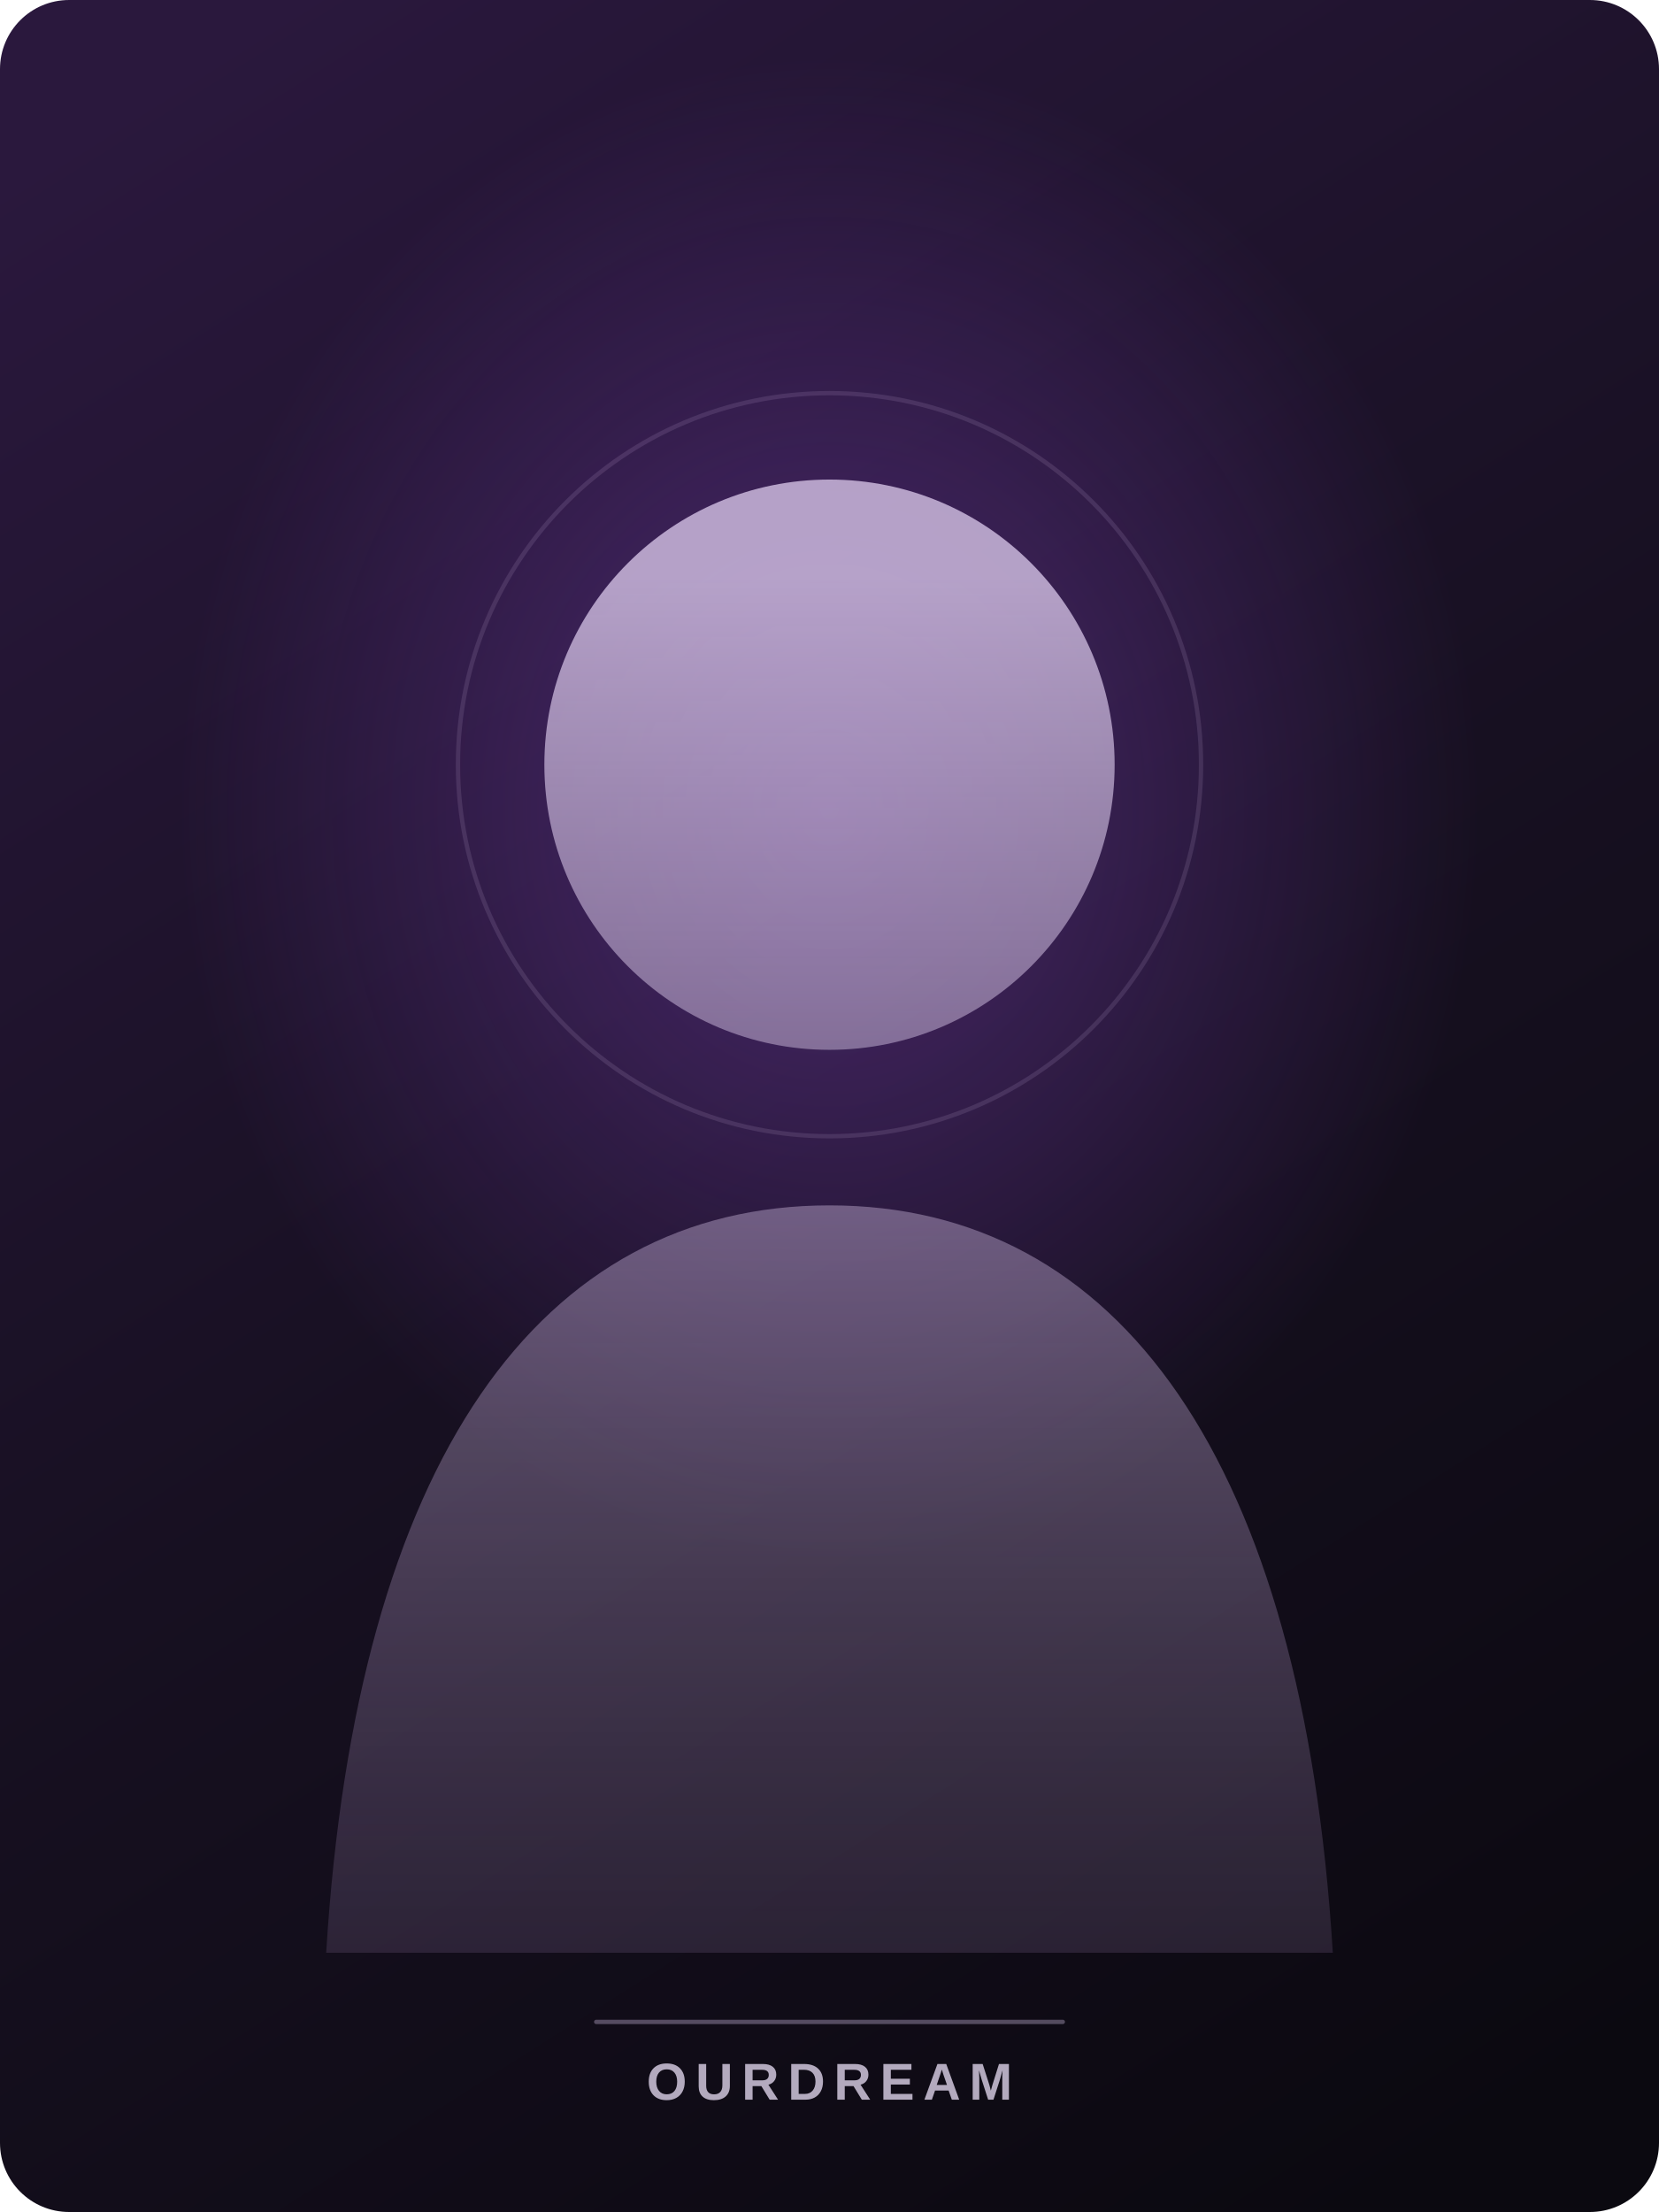
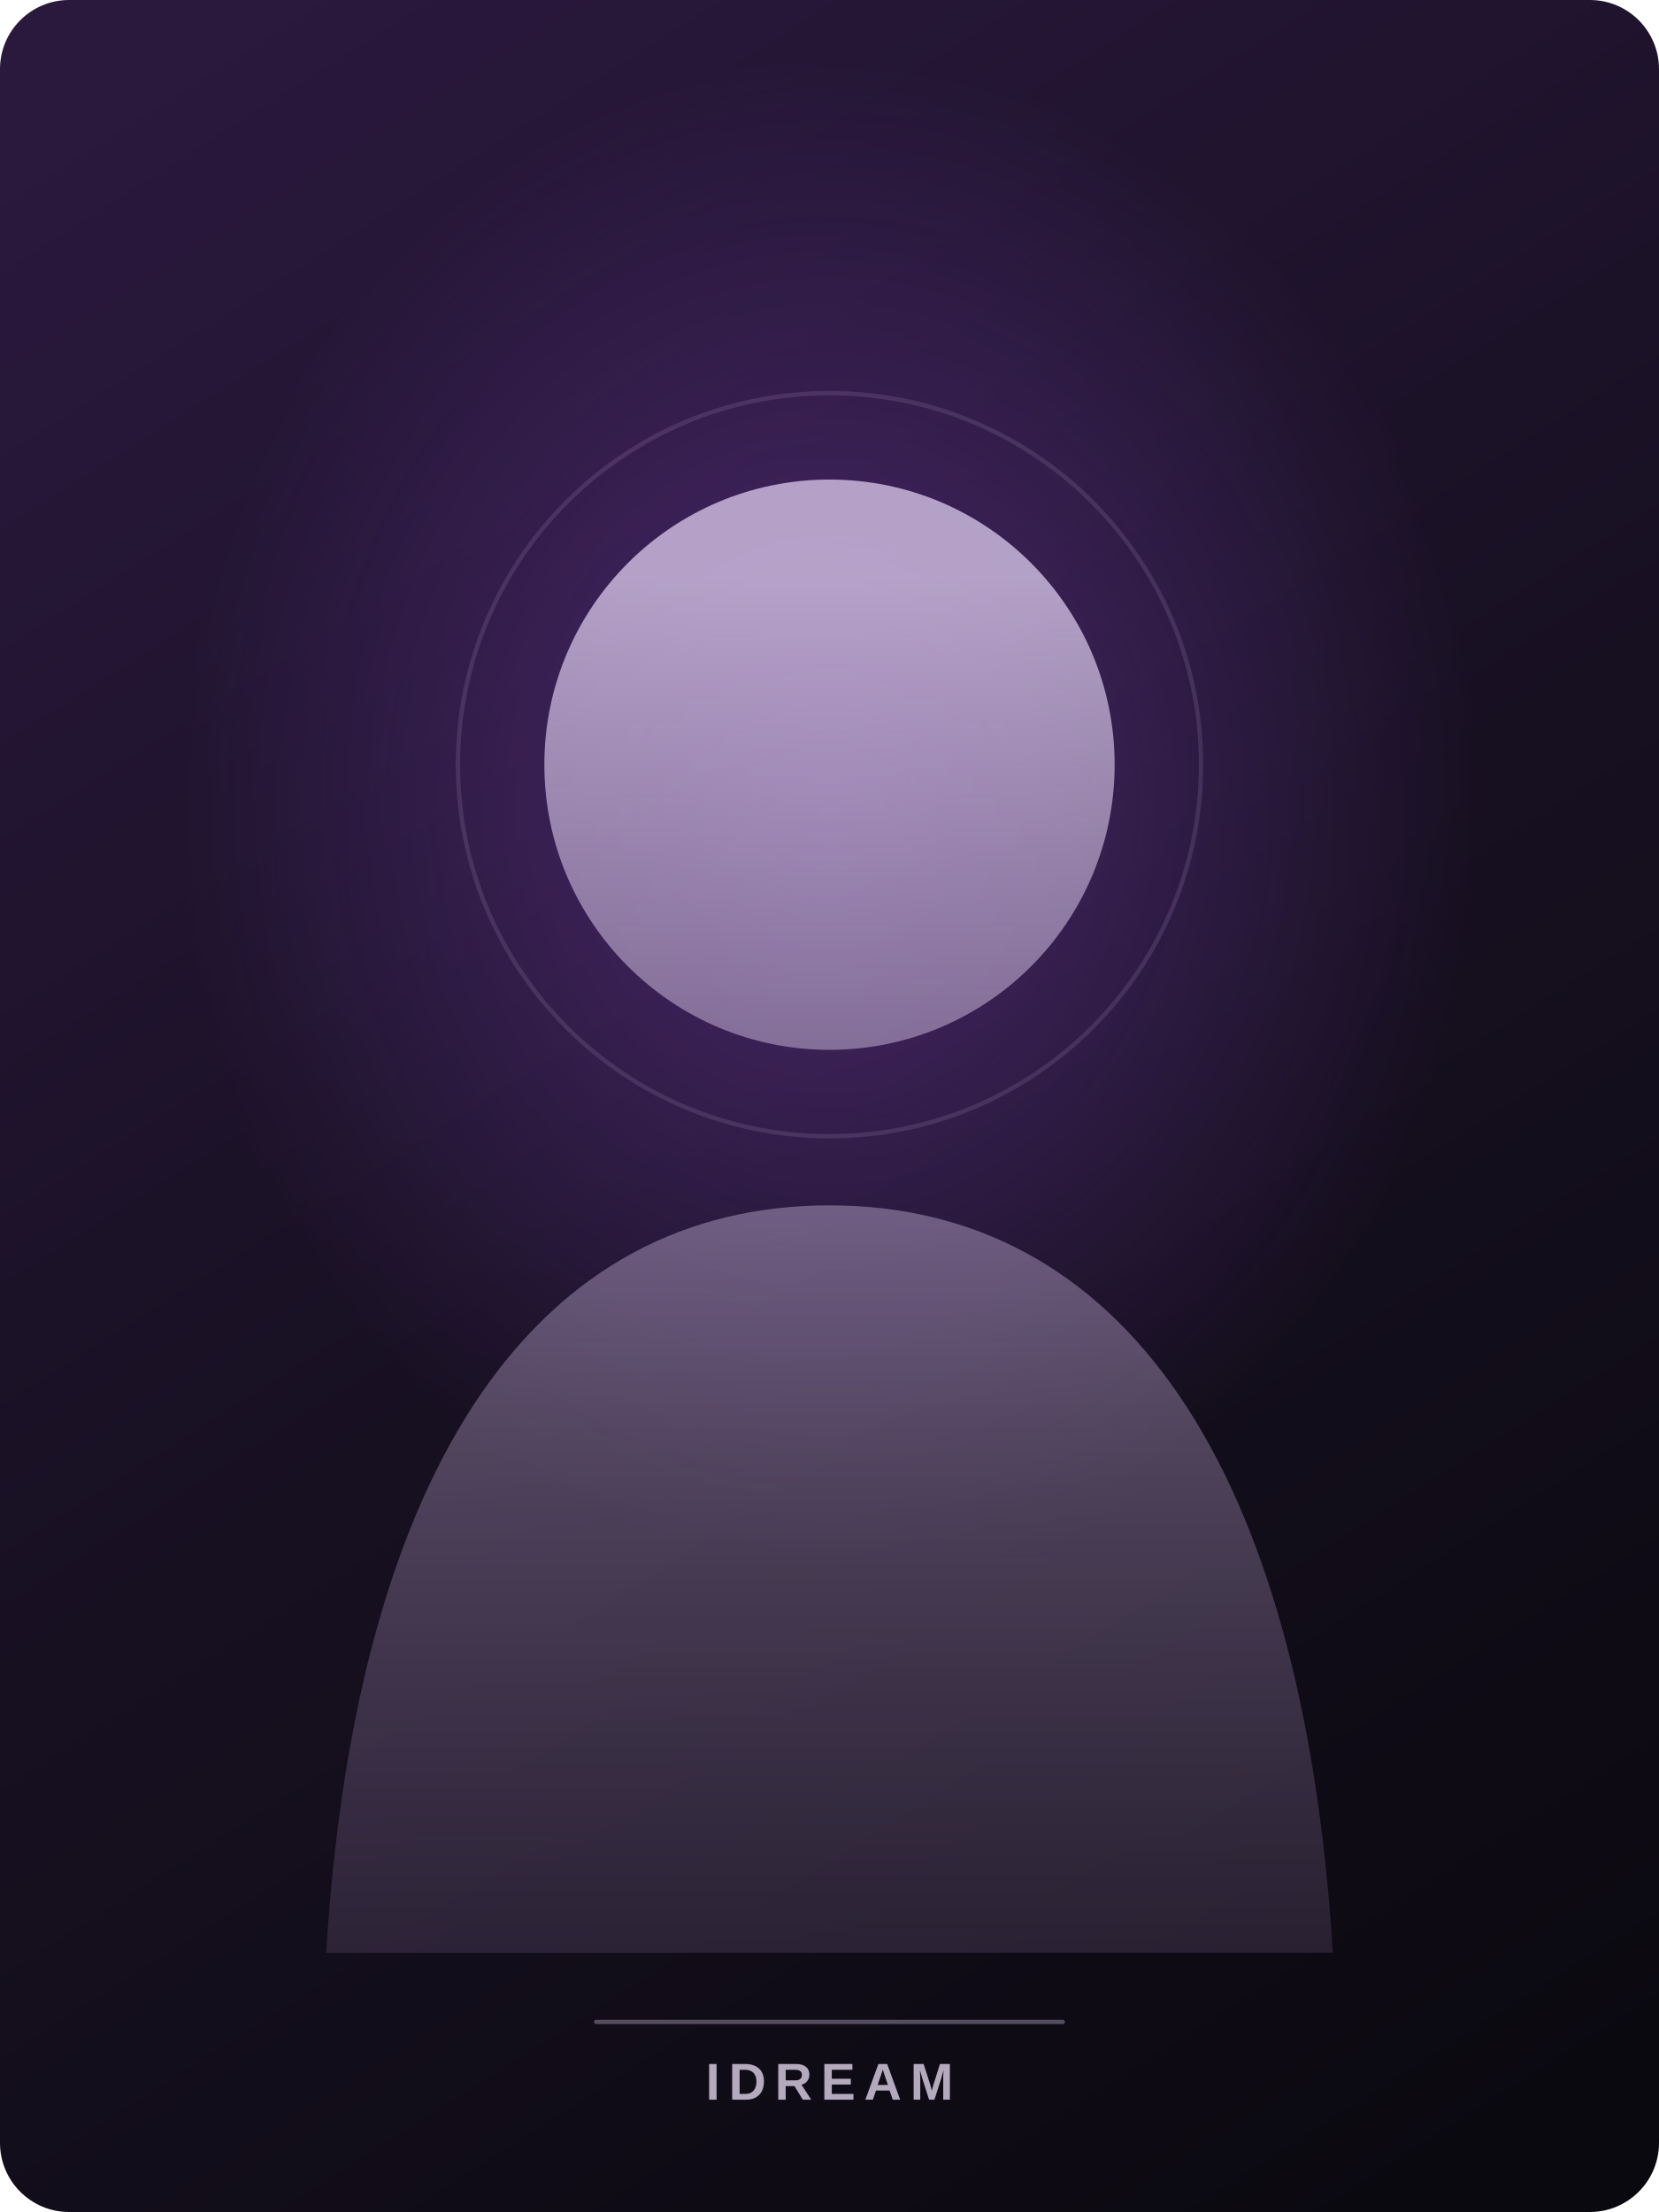
<svg xmlns="http://www.w3.org/2000/svg" width="768" height="1024" viewBox="0 0 768 1024" fill="none">
  <defs>
    <linearGradient id="background" x1="80" y1="32" x2="688" y2="992" gradientUnits="userSpaceOnUse">
      <stop stop-color="#2A183D" />
      <stop offset="0.52" stop-color="#171021" />
      <stop offset="1" stop-color="#0B0910" />
    </linearGradient>
    <radialGradient id="glow" cx="0" cy="0" r="1" gradientUnits="userSpaceOnUse" gradientTransform="translate(384 374) rotate(90) scale(350 300)">
      <stop stop-color="#A855F7" stop-opacity="0.34" />
      <stop offset="1" stop-color="#A855F7" stop-opacity="0" />
    </radialGradient>
    <linearGradient id="figure" x1="384" y1="268" x2="384" y2="900" gradientUnits="userSpaceOnUse">
      <stop stop-color="#D7C5E8" stop-opacity="0.78" />
      <stop offset="1" stop-color="#6F5B80" stop-opacity="0.28" />
    </linearGradient>
  </defs>
  <rect width="768" height="1024" rx="32" fill="url(#background)" />
  <rect width="768" height="1024" rx="32" fill="url(#glow)" />
  <circle cx="384" cy="354" r="132" fill="url(#figure)" />
  <path d="M151 904C165 676 250 558 384 558C518 558 603 676 617 904H151Z" fill="url(#figure)" />
  <circle cx="384" cy="354" r="172" stroke="#E9D5FF" stroke-opacity="0.12" stroke-width="2" />
  <path d="M276 936H492" stroke="#E9D5FF" stroke-opacity="0.32" stroke-width="2" stroke-linecap="round" />
-   <text x="384" y="972" fill="#F3E8FF" fill-opacity="0.72" font-family="Arial, sans-serif" font-size="24" font-weight="600" letter-spacing="4" text-anchor="middle">OURDREAM</text>
+   <text x="384" y="972" fill="#F3E8FF" fill-opacity="0.72" font-family="Arial, sans-serif" font-size="24" font-weight="600" letter-spacing="4" text-anchor="middle">IDREAM</text>
</svg>
